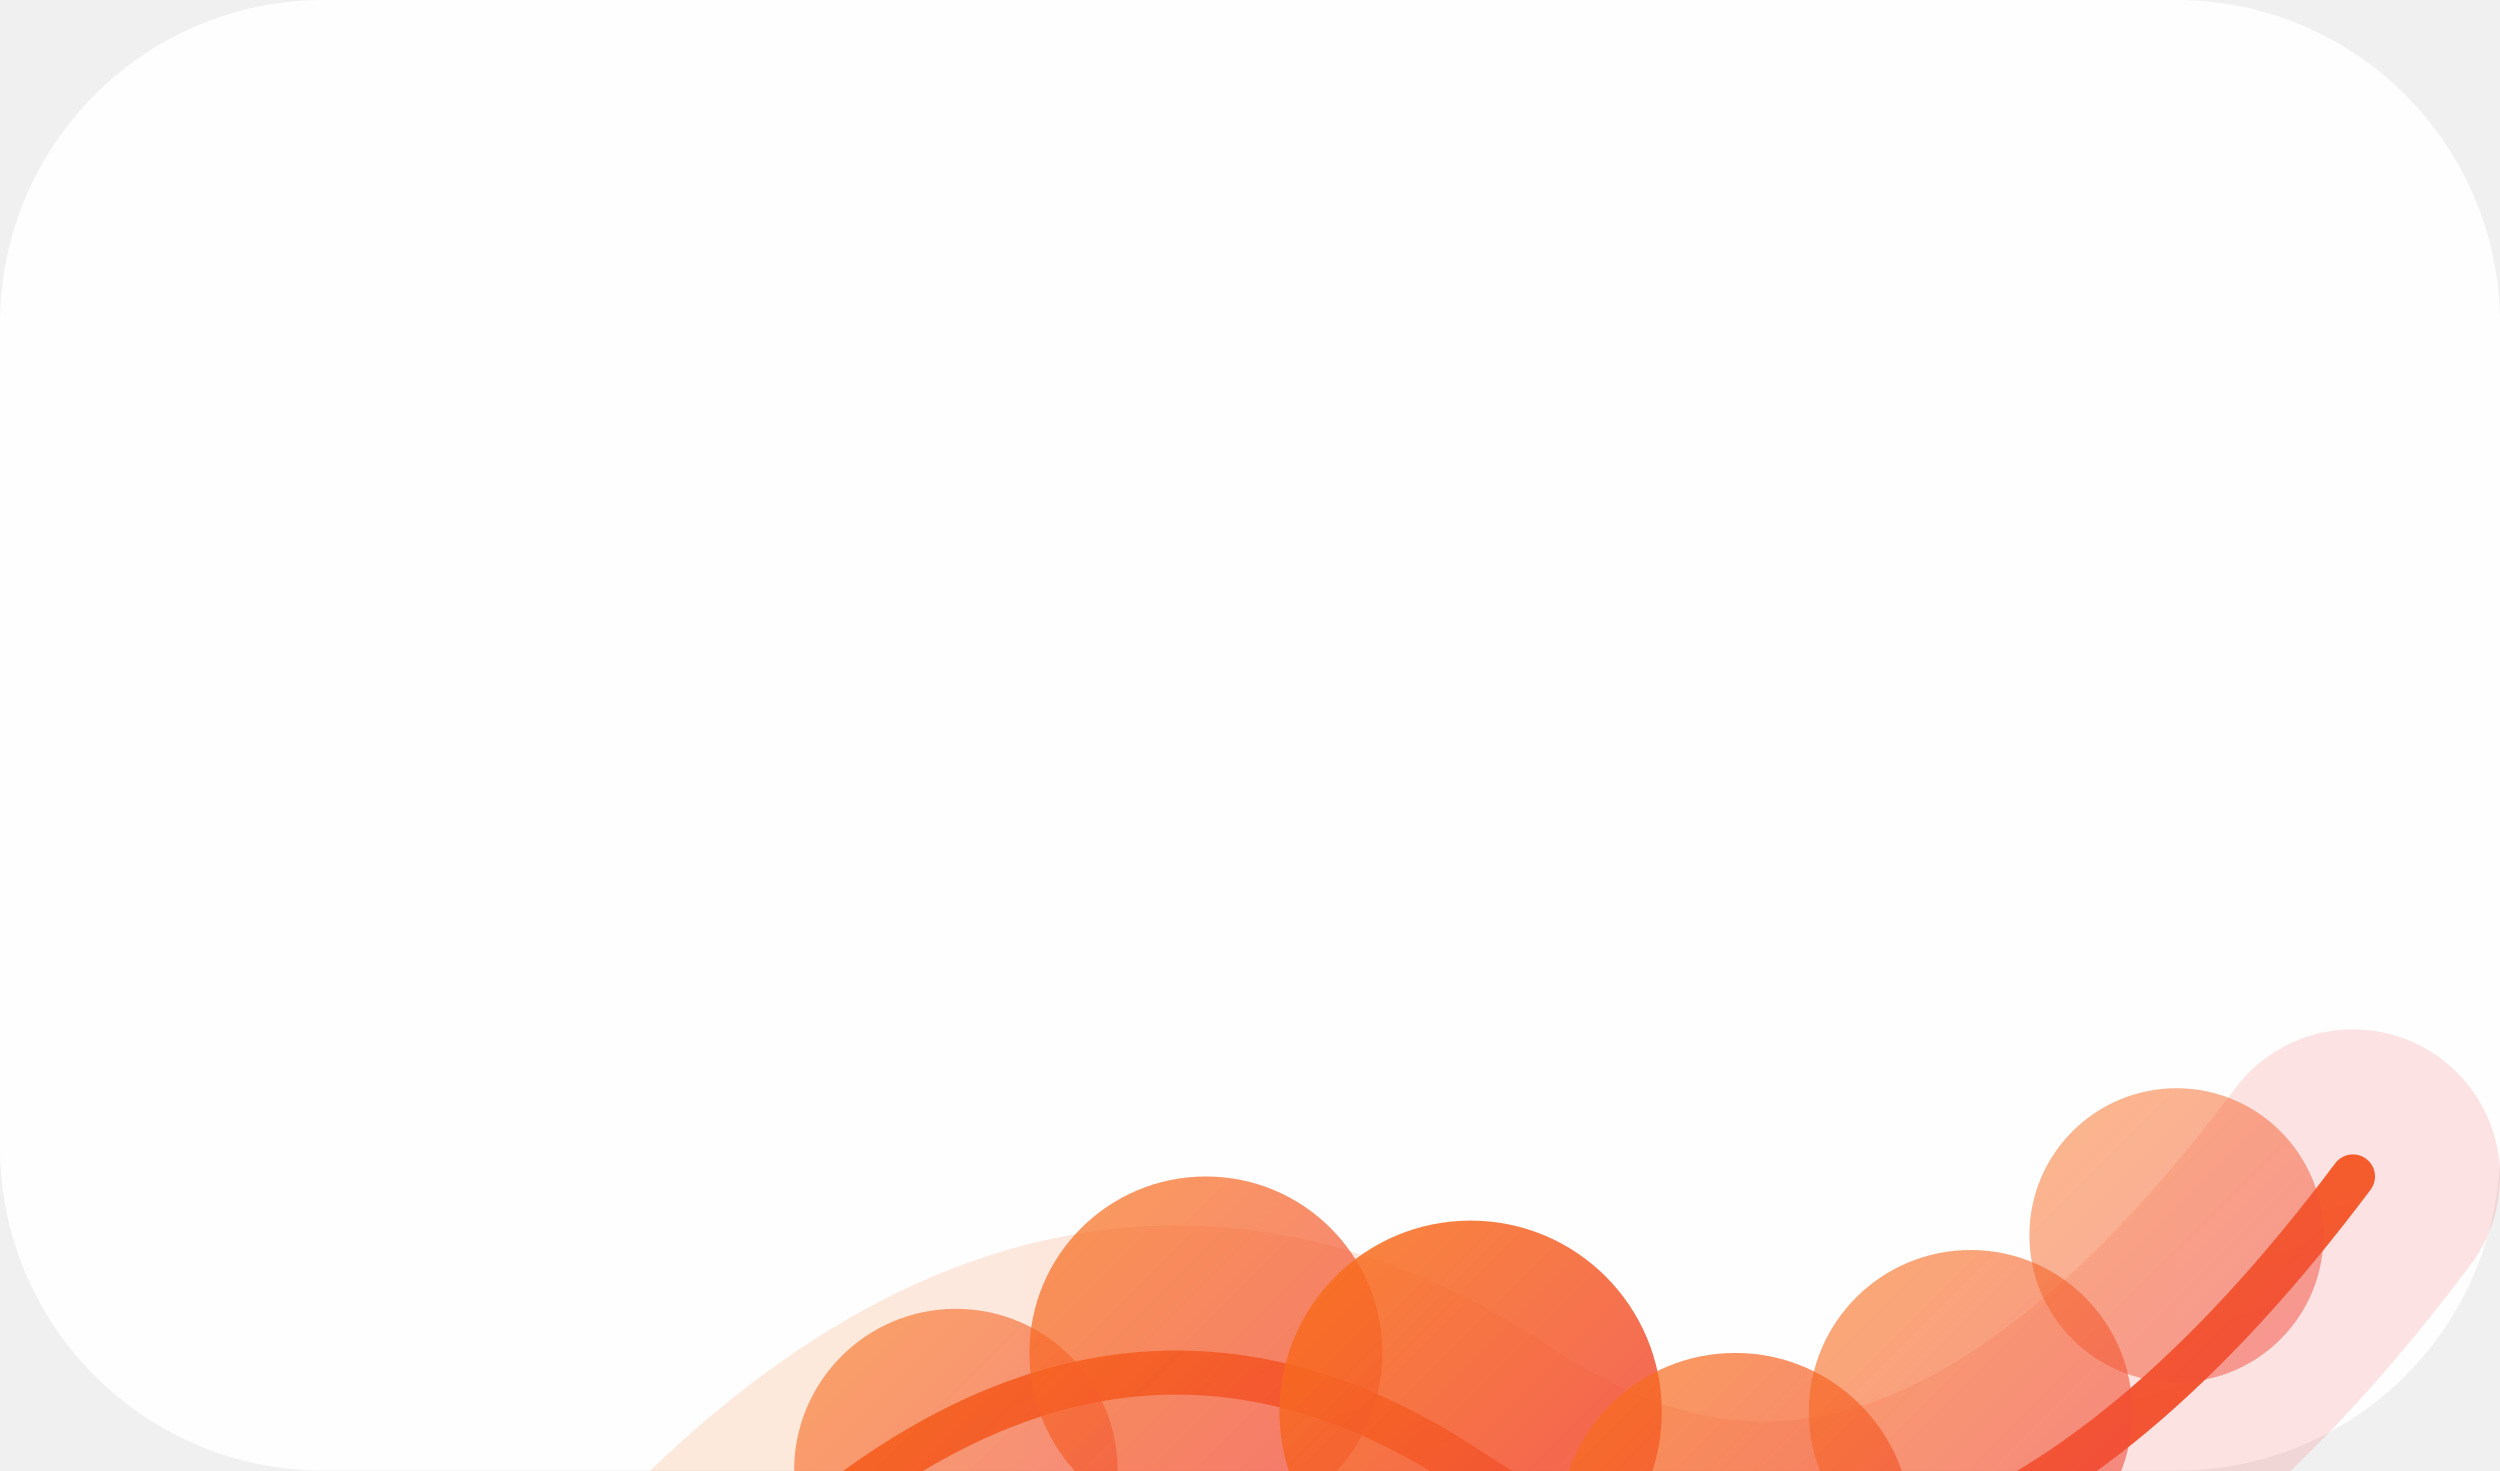
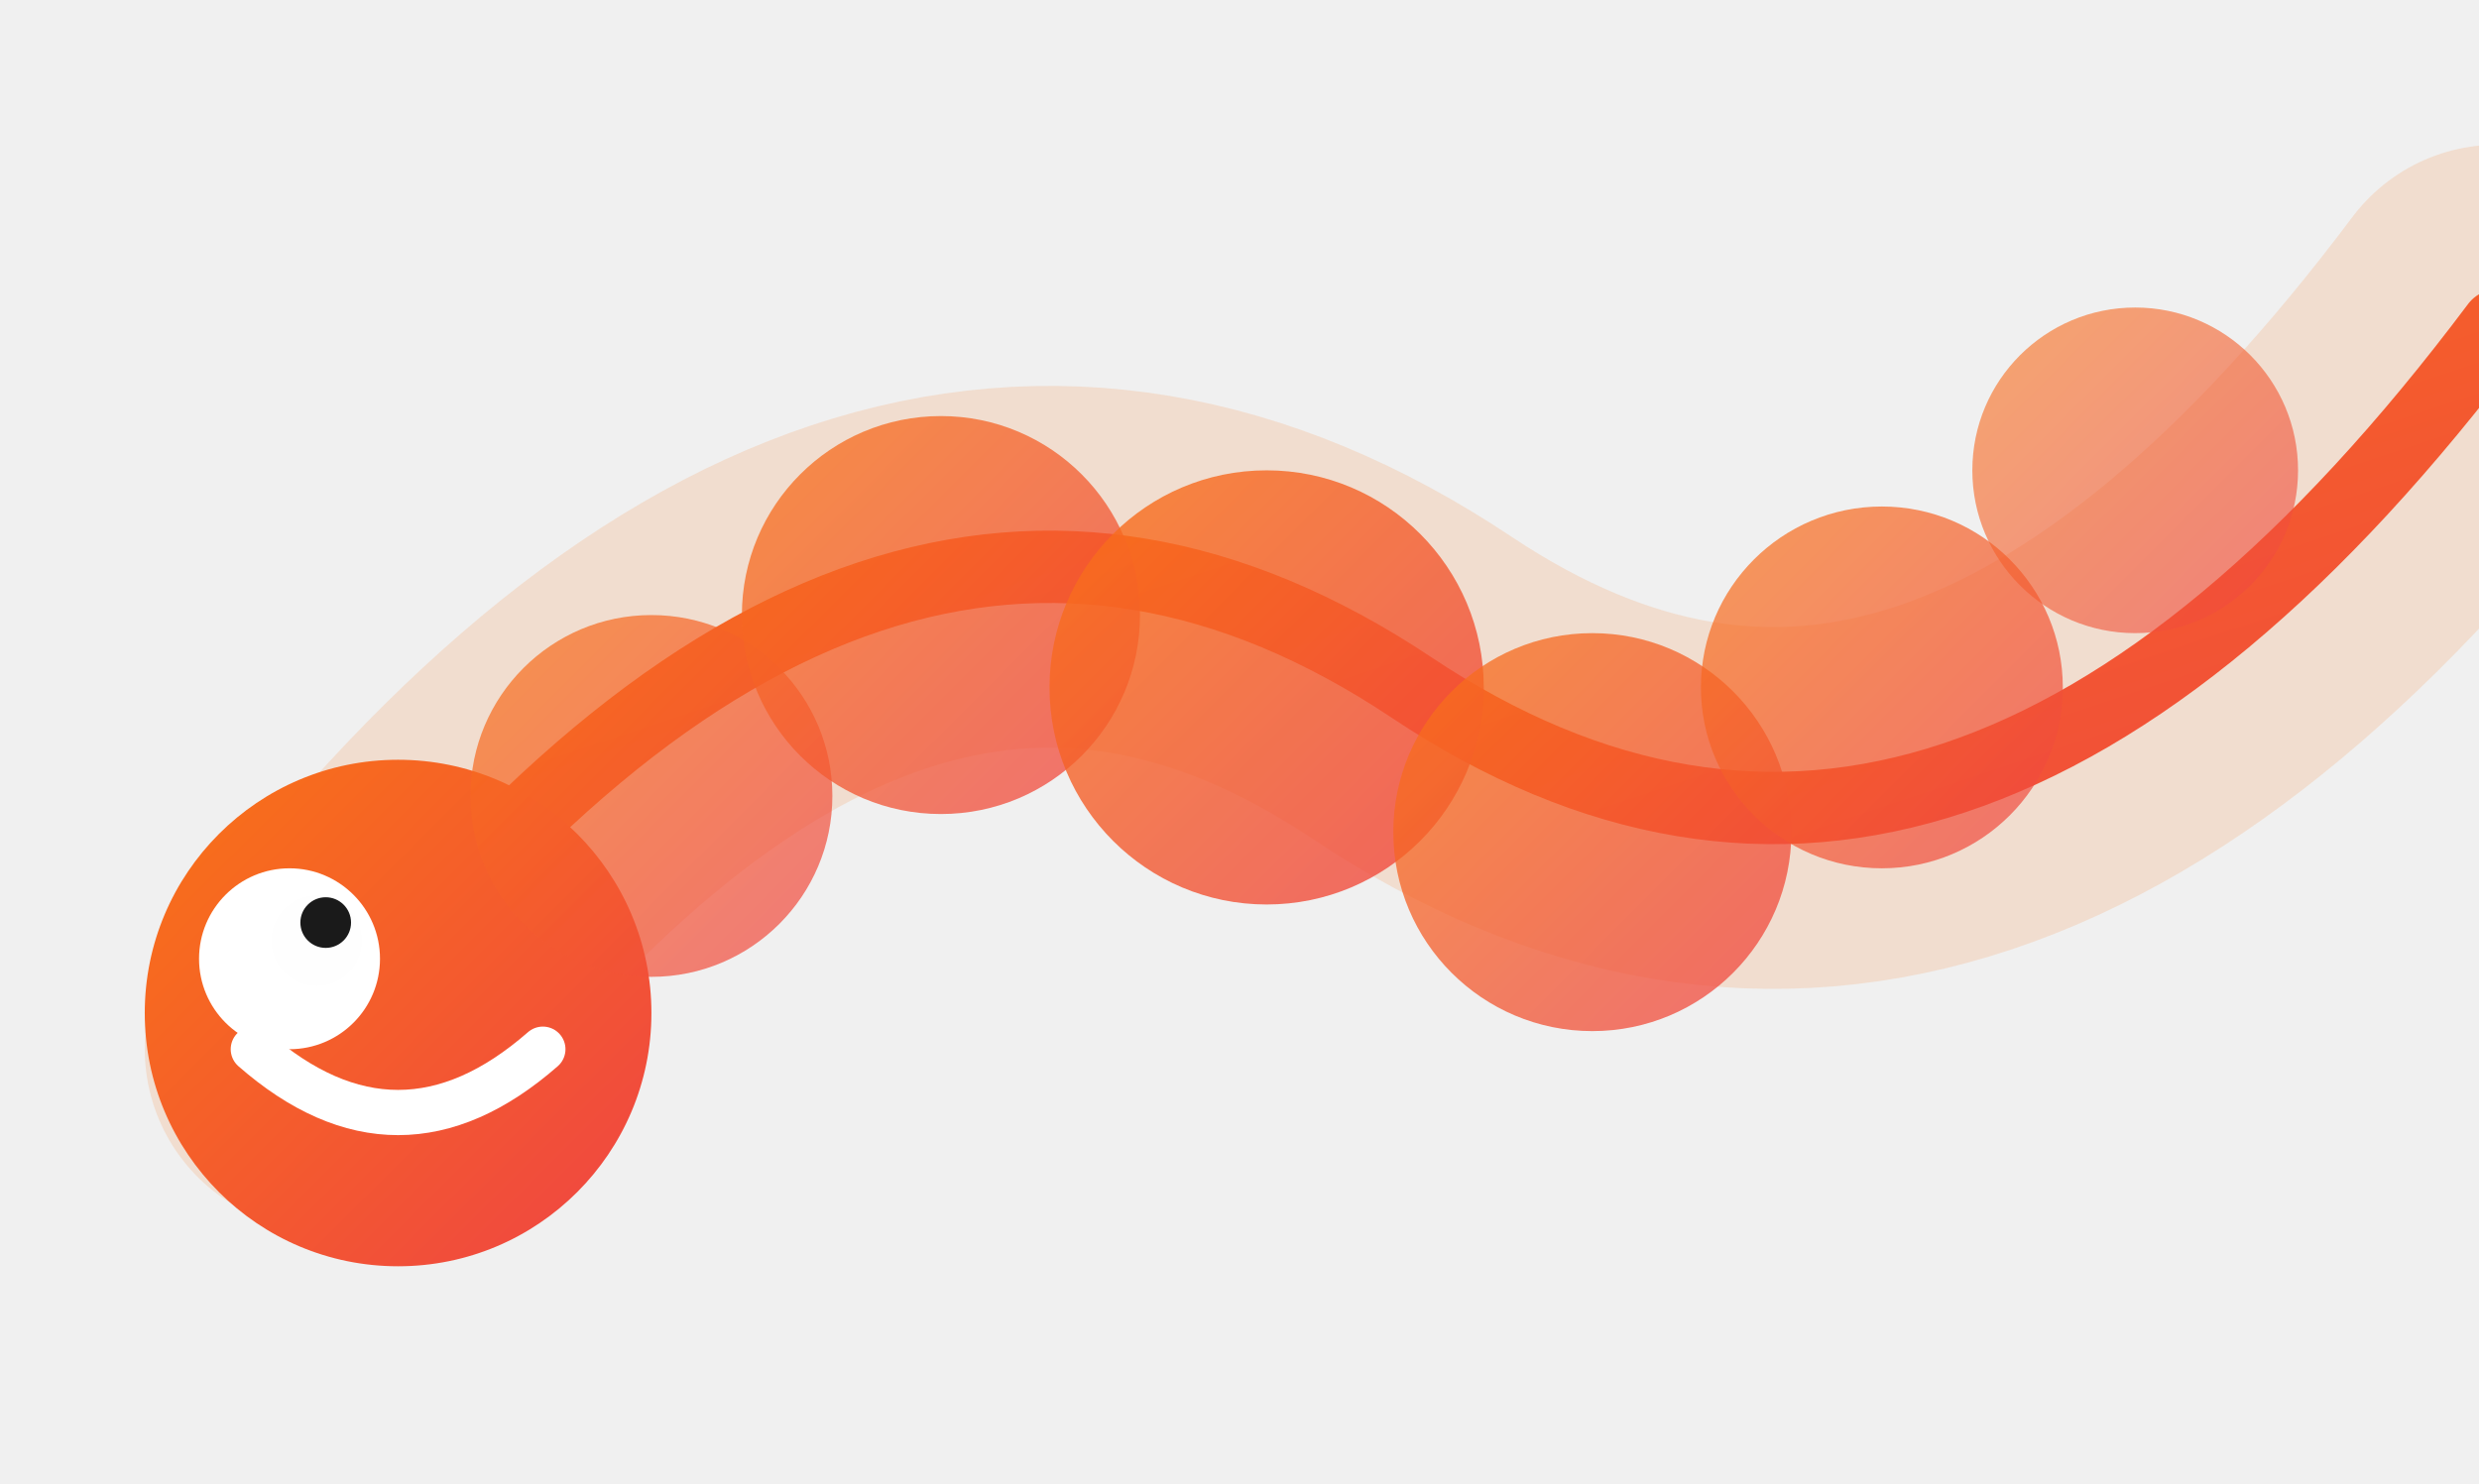
- <svg xmlns="http://www.w3.org/2000/svg" viewBox="0 0 170 100">
+ <svg xmlns="http://www.w3.org/2000/svg" viewBox="22 62 137 82">
  <defs>
-     <linearGradient id="g" x1="0%" y1="0%" x2="100%" y2="100%">
+     <linearGradient id="favGrad" x1="0%" y1="0%" x2="100%" y2="100%">
      <stop offset="0%" style="stop-color:#f97316" />
      <stop offset="100%" style="stop-color:#ef4444" />
    </linearGradient>
-     <linearGradient id="g2" x1="0%" y1="0%" x2="100%" y2="0%">
-       <stop offset="0%" style="stop-color:#f97316;stop-opacity:0.15" />
-       <stop offset="100%" style="stop-color:#ef4444;stop-opacity:0.15" />
-     </linearGradient>
  </defs>
-   <rect width="170" height="100" rx="22" fill="#fefefe" />
-   <path d="M40 120 Q70 80 100 100 Q130 120 160 80" fill="none" stroke="url(#g2)" stroke-width="20" stroke-linecap="round" />
-   <path d="M40 120 Q70 80 100 100 Q130 120 160 80" fill="none" stroke="url(#g)" stroke-width="3" stroke-linecap="round" />
-   <g>
-     <circle cx="50" cy="116" r="10" fill="url(#g)" opacity="0.5" />
-     <circle cx="65" cy="100" r="11" fill="url(#g)" opacity="0.6" />
-     <circle cx="82" cy="92" r="12" fill="url(#g)" opacity="0.7" />
-     <circle cx="100" cy="96" r="13" fill="url(#g)" opacity="0.85" />
-     <circle cx="118" cy="104" r="12" fill="url(#g)" opacity="0.7" />
-     <circle cx="134" cy="96" r="11" fill="url(#g)" opacity="0.6" />
-     <circle cx="148" cy="84" r="10" fill="url(#g)" opacity="0.5" />
-     <circle cx="44" cy="118" r="10" fill="url(#g)" />
-     <circle cx="40" cy="115" r="3.5" fill="white" />
-     <circle cx="41.5" cy="114" r="1.8" fill="#fefefe" />
-     <circle cx="42" cy="113.5" r="1" fill="#1a1a1a" />
-     <path d="M38 120 Q44 125 50 120" fill="none" stroke="white" stroke-width="1.8" stroke-linecap="round" />
-   </g>
+   <path d="M40 120 Q70 80 100 100 Q130 120 160 80" fill="none" stroke="#f9731626" stroke-width="20" stroke-linecap="round" />
+   <path d="M40 120 Q70 80 100 100 Q130 120 160 80" fill="none" stroke="url(#favGrad)" stroke-width="4" stroke-linecap="round" />
+   <circle cx="44" cy="118" r="14" fill="url(#favGrad)" />
+   <circle cx="38" cy="115" r="5" fill="white" />
+   <circle cx="39.5" cy="114" r="2.5" fill="#fefefe" />
+   <circle cx="40" cy="113" r="1.4" fill="#1a1a1a" />
+   <path d="M36 120 Q44 127 52 120" fill="none" stroke="white" stroke-width="2.5" stroke-linecap="round" />
+   <circle cx="58" cy="106" r="10" fill="url(#favGrad)" opacity="0.7" />
+   <circle cx="74" cy="96" r="11" fill="url(#favGrad)" opacity="0.75" />
+   <circle cx="92" cy="100" r="12" fill="url(#favGrad)" opacity="0.8" />
+   <circle cx="110" cy="108" r="11" fill="url(#favGrad)" opacity="0.75" />
+   <circle cx="126" cy="100" r="10" fill="url(#favGrad)" opacity="0.7" />
+   <circle cx="140" cy="88" r="9" fill="url(#favGrad)" opacity="0.6" />
</svg>
